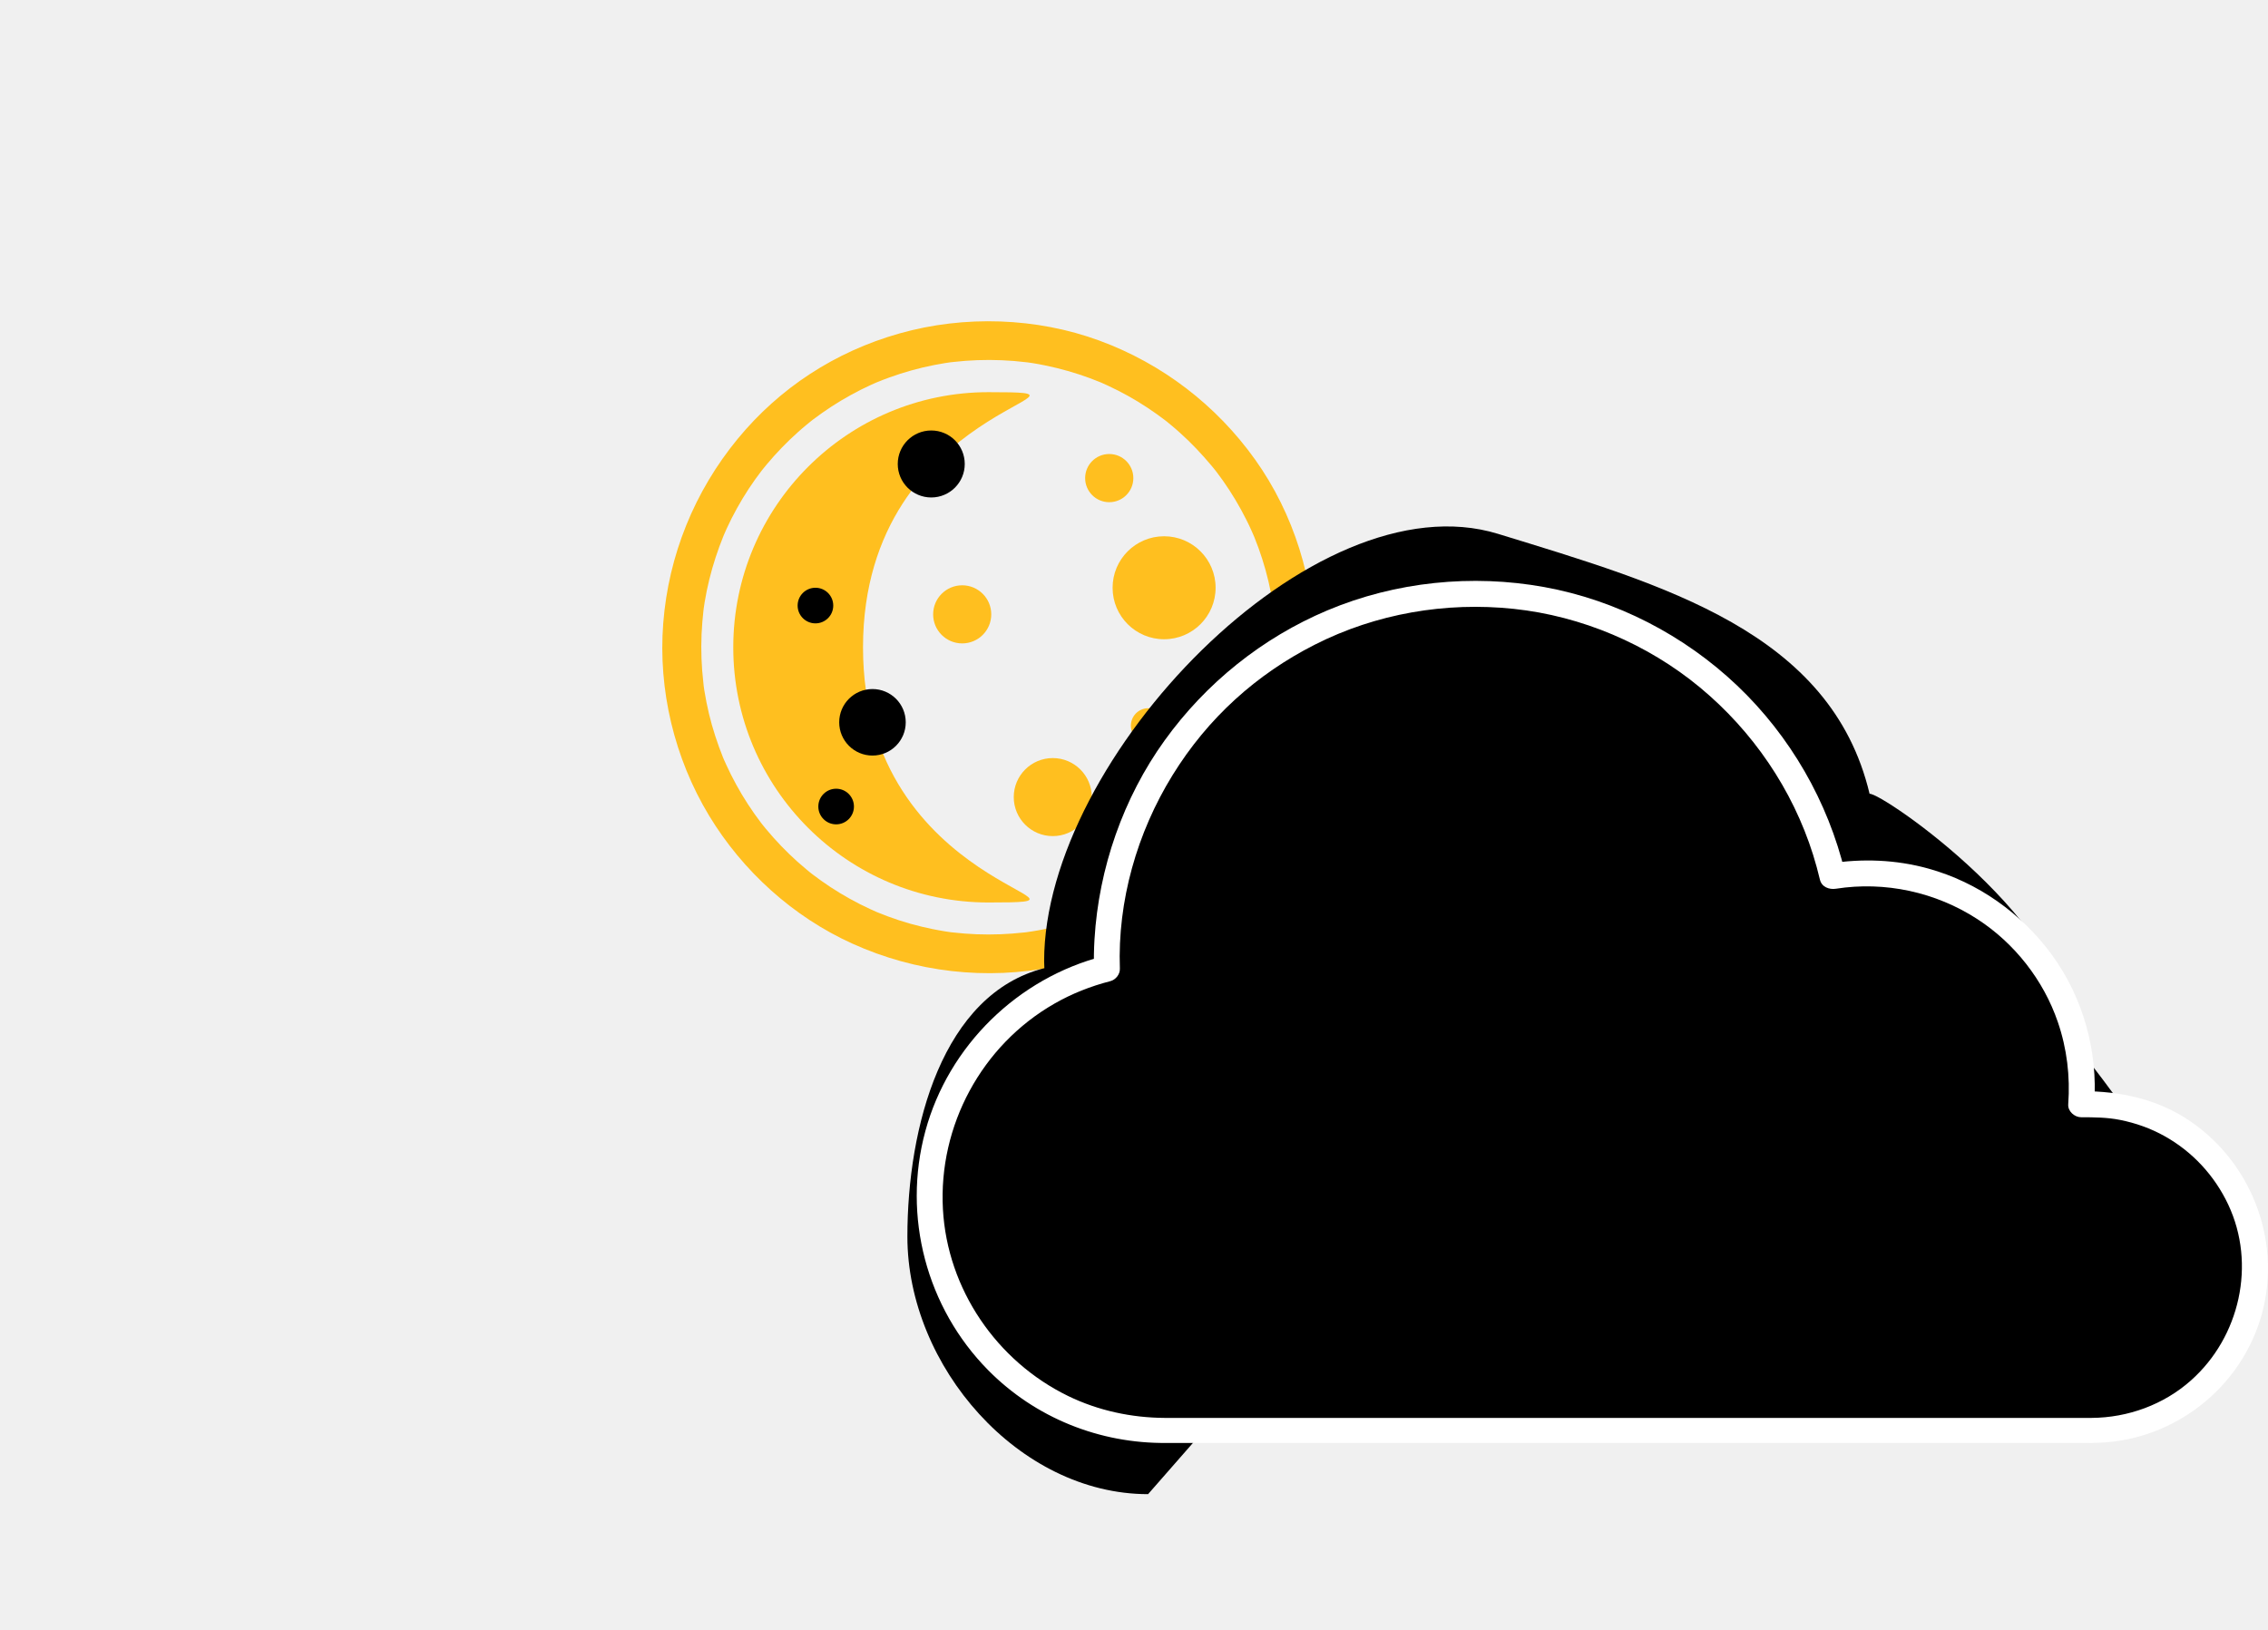
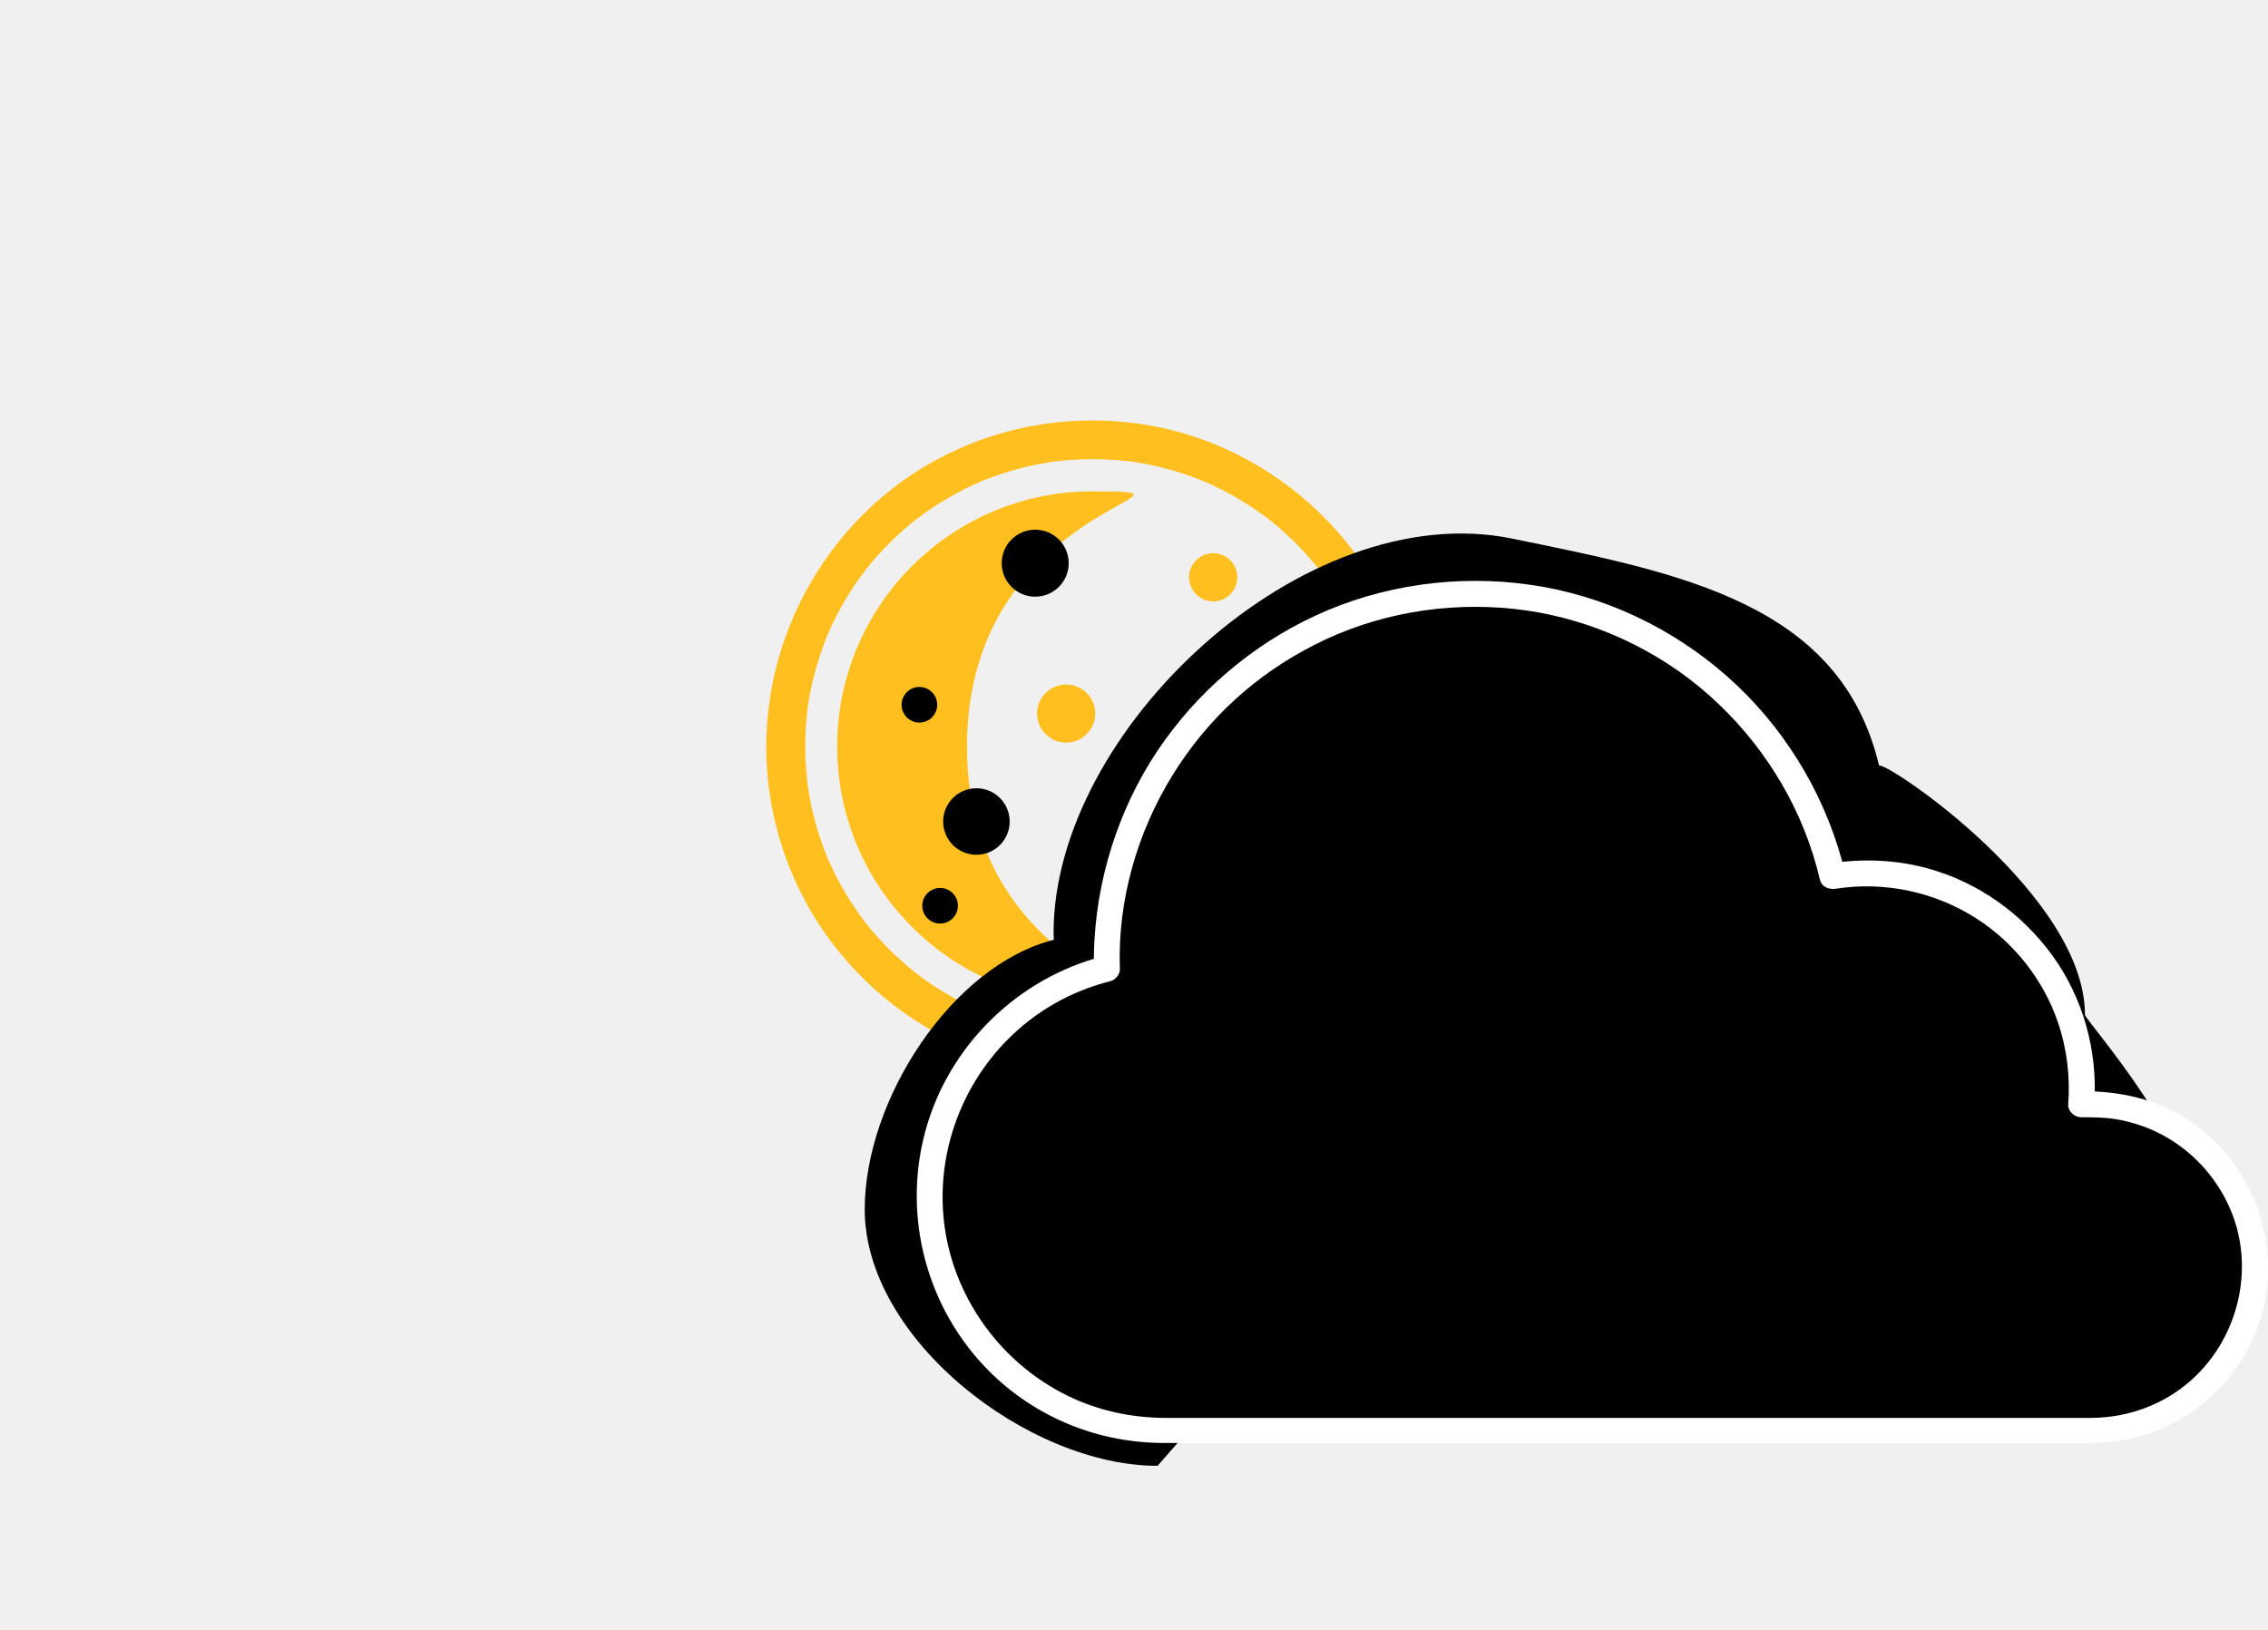
<svg xmlns="http://www.w3.org/2000/svg" version="1.1" viewBox="0 0 480 345">
  <defs>
    <style>
      .cls-1 {
        fill: #fff;
      }

      .cls-2 {
        fill: #ffbf1f;
      }
    </style>
  </defs>
  <g>
    <g id="Livello_2">
      <g id="night">
-         <path class="cls-2" d="M278.23,137.02c-.04-14.14-4.39-28.24-12.61-39.76-8.22-11.52-19.67-20.29-32.96-25.17s-28.51-5.4-42.26-1.52c-13.74,3.88-25.45,11.61-34.24,22.28-9.16,11.12-14.67,24.67-15.79,39.04-1.11,14.14,2.36,28.6,9.69,40.74,7.11,11.76,17.8,21.44,30.34,27.11,13.41,6.07,28.35,7.79,42.8,4.87,13.59-2.74,26.3-9.84,35.87-19.86,9.6-10.06,16.19-23.06,18.29-36.83.55-3.62.88-7.26.89-10.91,0-2.15-1.89-4.21-4.11-4.11s-4.1,1.81-4.11,4.11c0,1.71-.06,3.42-.2,5.12-.06.84-.15,1.68-.25,2.52-.02.16-.04.31-.05.47-.06.6.11-.76.03-.16-.06.47-.14.93-.21,1.4-.53,3.26-1.31,6.48-2.32,9.61-.5,1.55-1.08,3.07-1.68,4.59-.07.19-.27.73.06-.14-.07.19-.16.37-.24.56-.15.32-.28.65-.44.97-.36.78-.73,1.55-1.11,2.32-1.45,2.86-3.12,5.62-4.98,8.24-.44.61-.89,1.21-1.33,1.81-.34.46.47-.56.09-.12-.1.11-.18.24-.28.36-.31.39-.63.78-.95,1.16-1.02,1.22-2.09,2.41-3.21,3.56s-2.27,2.26-3.45,3.32c-.56.5-1.12.99-1.7,1.46-.27.22-.54.45-.81.67-.16.13-.31.25-.47.37-.77.62.47-.35,0,0-2.59,1.91-5.23,3.7-8.05,5.25-1.42.78-2.85,1.51-4.32,2.17-.37.16-.74.33-1.11.49-.14.06-.27.13-.42.18.88-.32.34-.14.14-.06-.8.32-1.6.64-2.41.93-3.09,1.12-6.26,2.01-9.49,2.65-.77.16-1.54.29-2.3.41-.41.06-.82.13-1.24.19-.23.04-.76.18.16-.02-.26.05-.52.06-.79.09-1.63.18-3.27.31-4.91.37-3.41.14-6.83,0-10.21-.39-.2-.03-.43-.04-.62-.07.92.2.38.05.16.02-.41-.06-.82-.12-1.24-.19-.82-.14-1.64-.28-2.46-.45-1.62-.33-3.23-.71-4.81-1.16s-3.13-.95-4.66-1.52c-.76-.28-1.52-.58-2.28-.89-.19-.07-.73-.26.14.06-.14-.05-.28-.12-.42-.18-.42-.18-.83-.37-1.24-.56-2.92-1.34-5.75-2.92-8.43-4.68-1.33-.88-2.64-1.81-3.91-2.78.73.56-.09-.07-.35-.28-.27-.22-.54-.44-.81-.67-.65-.54-1.3-1.1-1.93-1.66-2.38-2.14-4.59-4.45-6.63-6.91-.22-.27-.45-.54-.66-.81-.13-.16-.25-.32-.37-.47-.37-.44.44.58.09.12-.5-.69-1.01-1.36-1.51-2.06-.92-1.31-1.8-2.66-2.62-4.03s-1.6-2.8-2.32-4.23c-.34-.68-.67-1.36-.98-2.05-.15-.32-.29-.65-.44-.97-.08-.18-.17-.37-.24-.56.35.92.08.2,0,0-1.22-3.04-2.24-6.15-3-9.33-.38-1.62-.71-3.24-.97-4.88-.06-.41-.13-.82-.18-1.24-.07-.49.05.31.05.31,0,0-.06-.55-.07-.62-.1-.89-.19-1.78-.26-2.68-.26-3.41-.25-6.84.03-10.24.06-.79.14-1.57.23-2.36.03-.2.04-.43.07-.62-.03.12-.14.92-.02.16.06-.47.14-.93.21-1.4.27-1.64.6-3.26,1-4.87.77-3.13,1.78-6.19,2.99-9.18.28-.69-.02.03-.06.14.07-.19.16-.37.24-.56.16-.37.33-.74.49-1.11.34-.73.69-1.46,1.05-2.18.73-1.43,1.51-2.84,2.34-4.22s1.71-2.71,2.64-4.02c.47-.65.94-1.3,1.43-1.93-.5.66-.04.05.19-.23.28-.35.57-.69.85-1.04,2.05-2.45,4.28-4.75,6.66-6.87.56-.5,1.12-.99,1.7-1.46.31-.26.61-.51.93-.76.16-.13.32-.25.47-.37.39-.32-.62.47,0,0,1.28-.96,2.59-1.89,3.93-2.76,2.7-1.75,5.53-3.31,8.46-4.64.32-.15.65-.29.97-.43.13-.05.74-.31.21-.09s.08-.03.21-.08c.8-.32,1.61-.64,2.42-.93,1.54-.56,3.1-1.05,4.67-1.49s3.2-.82,4.82-1.14c.77-.15,1.54-.28,2.3-.41.37-.05.72-.11,1.09-.16.88-.13-.16.04-.16.02,0,0,.69-.08.79-.09,3.39-.39,6.81-.51,10.22-.37,1.69.07,3.38.2,5.06.41,1.07.13-.6-.09.47.05.37.05.72.11,1.09.16.87.14,1.75.3,2.6.48,3.22.66,6.39,1.56,9.47,2.7.71.27,1.43.55,2.13.83s-.03-.02-.14-.06c.19.07.37.16.56.24.42.18.83.37,1.24.56,1.46.68,2.9,1.41,4.3,2.19,2.76,1.54,5.39,3.29,7.9,5.2-.83-.63.14.11.35.28.31.25.62.5.92.76.61.51,1.22,1.03,1.81,1.57,1.19,1.07,2.33,2.17,3.44,3.34s2.17,2.35,3.19,3.57c.26.31.5.62.76.93.13.16.25.31.37.47-.07-.09-.54-.71-.09-.12.48.64.96,1.28,1.42,1.94,1.85,2.62,3.5,5.39,4.94,8.26.37.72.71,1.45,1.04,2.18.15.32.29.65.43.97.05.13.31.74.09.21-.24-.58.09.24.15.35.61,1.51,1.17,3.04,1.66,4.6,1.01,3.14,1.76,6.37,2.28,9.63.04.23.03,1.09.18,1.24-.02,0-.1-.8-.05-.31.02.21.05.42.07.62.09.79.16,1.57.23,2.37.14,1.7.19,3.41.2,5.12,0,2.15,1.89,4.21,4.11,4.11s4.12-1.81,4.11-4.11h0Z" />
-         <path class="cls-2" d="M182.65,137.02c0-51.99,56.38-54.01,26.55-54.01s-54.01,24.18-54.01,54.01,24.18,54.01,54.01,54.01-26.55-2.02-26.55-54.01Z" />
-         <circle class="cls-2" cx="234.76" cy="101.2" r="5.1" />
-         <circle class="cls-2" cx="246.37" cy="124.41" r="10.9" />
-         <circle class="cls-2" cx="203.64" cy="130.04" r="6.15" />
-         <circle class="cls-2" cx="222.81" cy="168.72" r="8.26" />
-         <circle cx="184.65" cy="152.89" r="7.04" />
-         <circle cx="172.58" cy="128.18" r="3.77" />
-         <circle cx="176.96" cy="170.72" r="3.77" />
-         <circle cx="197.09" cy="98.21" r="7.09" />
-         <circle class="cls-2" cx="243.03" cy="153.6" r="3.69" />
+         <path class="cls-2" d="M300.23,158.02c-.04-14.14-4.39-28.24-12.61-39.76-8.22-11.52-19.67-20.29-32.96-25.17s-28.51-5.4-42.26-1.52c-13.74,3.88-25.45,11.61-34.24,22.28-9.16,11.12-14.67,24.67-15.79,39.04-1.11,14.14,2.36,28.6,9.69,40.74,7.11,11.76,17.8,21.44,30.34,27.11,13.41,6.07,28.35,7.79,42.8,4.87,13.59-2.74,26.3-9.84,35.87-19.86,9.6-10.06,16.19-23.06,18.29-36.83.55-3.62.88-7.26.89-10.91,0-2.15-1.89-4.21-4.11-4.11s-4.1,1.81-4.11,4.11c0,1.71-.06,3.42-.2,5.12-.06.84-.15,1.68-.25,2.52-.02.16-.04.31-.05.47-.06.6.11-.76.03-.16-.06.47-.14.93-.21,1.4-.53,3.26-1.31,6.48-2.32,9.61-.5,1.55-1.08,3.07-1.68,4.59-.07.19-.27.73.06-.14-.07.19-.16.37-.24.56-.15.32-.28.65-.44.97-.36.78-.73,1.55-1.11,2.32-1.45,2.86-3.12,5.62-4.98,8.24-.44.61-.89,1.21-1.33,1.81-.34.46.47-.56.09-.12-.1.11-.18.24-.28.36-.31.39-.63.78-.95,1.16-1.02,1.22-2.09,2.41-3.21,3.56s-2.27,2.26-3.45,3.32c-.56.5-1.12.99-1.7,1.46-.27.22-.54.45-.81.67-.16.13-.31.25-.47.37-.77.62.47-.35,0,0-2.59,1.91-5.23,3.7-8.05,5.25-1.42.78-2.85,1.51-4.32,2.17-.37.16-.74.33-1.11.49-.14.06-.27.13-.42.18.88-.32.34-.14.14-.06-.8.32-1.6.64-2.41.93-3.09,1.12-6.26,2.01-9.49,2.65-.77.16-1.54.29-2.3.41-.41.06-.82.13-1.24.19-.23.04-.76.18.16-.02-.26.05-.52.06-.79.09-1.63.18-3.27.31-4.91.37-3.41.14-6.83,0-10.21-.39-.2-.03-.43-.04-.62-.07.92.2.38.05.16.02-.41-.06-.82-.12-1.24-.19-.82-.14-1.64-.28-2.46-.45-1.62-.33-3.23-.71-4.81-1.16s-3.13-.95-4.66-1.52c-.76-.28-1.52-.58-2.28-.89-.19-.07-.73-.26.14.06-.14-.05-.28-.12-.42-.18-.42-.18-.83-.37-1.24-.56-2.92-1.34-5.75-2.92-8.43-4.68-1.33-.88-2.64-1.81-3.91-2.78.73.56-.09-.07-.35-.28-.27-.22-.54-.44-.81-.67-.65-.54-1.3-1.1-1.93-1.66-2.38-2.14-4.59-4.45-6.63-6.91-.22-.27-.45-.54-.66-.81-.13-.16-.25-.32-.37-.47-.37-.44.44.58.09.12-.5-.69-1.01-1.36-1.51-2.06-.92-1.31-1.8-2.66-2.62-4.03s-1.6-2.8-2.32-4.23c-.34-.68-.67-1.36-.98-2.05-.15-.32-.29-.65-.44-.97-.08-.18-.17-.37-.24-.56.35.92.08.2,0,0-1.22-3.04-2.24-6.15-3-9.33-.38-1.62-.71-3.24-.97-4.88-.06-.41-.13-.82-.18-1.24-.07-.49.05.31.05.31,0,0-.06-.55-.07-.62-.1-.89-.19-1.78-.26-2.68-.26-3.41-.25-6.84.03-10.24.06-.79.14-1.57.23-2.36.03-.2.04-.43.07-.62-.03.12-.14.92-.02.16.06-.47.14-.93.21-1.4.27-1.64.6-3.26,1-4.87.77-3.13,1.78-6.19,2.99-9.18.28-.69-.02.03-.06.14.07-.19.16-.37.24-.56.16-.37.33-.74.49-1.11.34-.73.69-1.46,1.05-2.18.73-1.43,1.51-2.84,2.34-4.22s1.71-2.71,2.64-4.02c.47-.65.94-1.3,1.43-1.93-.5.66-.04.05.19-.23.28-.35.57-.69.85-1.04,2.05-2.45,4.28-4.75,6.66-6.87.56-.5,1.12-.99,1.7-1.46.31-.26.61-.51.93-.76.16-.13.32-.25.47-.37.39-.32-.62.47,0,0,1.28-.96,2.59-1.89,3.93-2.76,2.7-1.75,5.53-3.31,8.46-4.64.32-.15.65-.29.97-.43.13-.05.74-.31.21-.09s.08-.03.21-.08c.8-.32,1.61-.64,2.42-.93,1.54-.56,3.1-1.05,4.67-1.49s3.2-.82,4.82-1.14c.77-.15,1.54-.28,2.3-.41.37-.05.72-.11,1.09-.16.88-.13-.16.04-.16.02,0,0,.69-.08.79-.09,3.39-.39,6.81-.51,10.22-.37,1.69.07,3.38.2,5.06.41,1.07.13-.6-.09.47.05.37.05.72.11,1.09.16.87.14,1.75.3,2.6.48,3.22.66,6.39,1.56,9.47,2.7.71.27,1.43.55,2.13.83s-.03-.02-.14-.06c.19.07.37.16.56.24.42.18.83.37,1.24.56,1.46.68,2.9,1.41,4.3,2.19,2.76,1.54,5.39,3.29,7.9,5.2-.83-.63.14.11.35.28.31.25.62.5.92.76.61.51,1.22,1.03,1.81,1.57,1.19,1.07,2.33,2.17,3.44,3.34s2.17,2.35,3.19,3.57c.26.31.5.62.76.93.13.16.25.31.37.47-.07-.09-.54-.71-.09-.12.48.64.96,1.28,1.42,1.94,1.85,2.62,3.5,5.39,4.94,8.26.37.72.71,1.45,1.04,2.18.15.32.29.65.43.97.05.13.31.74.09.21-.24-.58.09.24.15.35.61,1.51,1.17,3.04,1.66,4.6,1.01,3.14,1.76,6.37,2.28,9.63.04.23.03,1.09.18,1.24-.02,0-.1-.8-.05-.31.02.21.05.42.07.62.09.79.16,1.57.23,2.37.14,1.7.19,3.41.2,5.12,0,2.15,1.89,4.21,4.11,4.11s4.12-1.81,4.11-4.11h0Z" />
+         <path class="cls-2" d="M204.65,158.02c0-51.99,56.38-54.01,26.55-54.01s-54.01,24.18-54.01,54.01,24.18,54.01,54.01,54.01-26.55-2.02-26.55-54.01Z" />
+         <circle class="cls-2" cx="256.76" cy="122.2" r="5.1" />
+         <circle class="cls-2" cx="268.37" cy="145.41" r="10.9" />
+         <circle class="cls-2" cx="225.64" cy="151.04" r="6.15" />
+         <circle class="cls-2" cx="244.81" cy="189.72" r="8.26" />
+         <circle cx="206.65" cy="173.89" r="7.04" />
+         <circle cx="194.58" cy="149.18" r="3.77" />
+         <circle cx="198.96" cy="191.72" r="3.77" />
+         <circle cx="219.09" cy="119.21" r="7.09" />
+         <circle class="cls-2" cx="265.03" cy="174.6" r="3.69" />
      </g>
      <g id="Livello_1">
        <g id="partialy-cloud">
-           <path d="M248.45,302.75h180.96c19.09,0,34.57-15.48,34.57-34.57s-24.72-46.23-24.72-47.39c0-25.1-41.18-53.15-43.58-52.76-8.15-34.27-43.48-44.22-78.64-55.03-39.04-12-96.06,47.43-96.06,90.44,0,.49.03,1,.05,1.49-21.56,5.42-28.99,33.6-28.99,56.83,0,27.43,23.52,54.51,50.94,54.51l11.83-13.51" />
+           <path d="M250.45,296.75h180.96c19.09,0,34.57-15.48,34.57-34.57s-24.72-46.23-24.72-47.39c0-25.1-41.18-53.15-43.58-52.76-8.15-34.27-41.65-40.66-77.68-48.03-44-9-97.02,40.43-97.02,83.44,0,.49.03,1,.05,1.49-21.56,5.42-40.02,33.84-40.02,57.07,0,27.43,34.55,54.27,61.98,54.27l11.83-13.51" />
          <path d="M385.12,302.46h58.06c19.4,0,35.41-15.77,35.02-35.16-.37-18.71-15.66-33.76-34.45-33.76h-2.67c.08-1.14.15-2.26.15-3.41,0-25.02-20.28-45.28-45.28-45.28-2.49,0-4.92.2-7.32.59-8.12-34.16-38.82-59.57-75.48-59.57-42.87,0-77.61,34.75-77.61,77.61,0,.49.03.99.05,1.49-21.49,5.4-37.41,24.84-37.41,48.01,0,27.34,22.15,49.49,49.49,49.49h24.37" />
          <path d="M443.35,302.45c18.79,0,34.07-15.05,34.45-33.75s-15.62-35.15-35.02-35.15h-1.64c.08-1.14.15-2.26.15-3.41,0-25.02-20.28-45.28-45.28-45.28-2.49,0-4.92.2-7.32.59-8.12-34.16-38.82-59.57-75.48-59.57-42.87,0-77.61,34.75-77.61,77.61,0,.49.03.99.05,1.49-21.49,5.4-37.41,24.84-37.41,48.01,0,27.34,22.15,49.49,49.49,49.49h195.63Z" />
          <path class="cls-1" d="M442.7,305.41c16.17.07,30.76-10.57,35.63-26.02,4.91-15.6-1.32-32.84-14.73-42.02-6.93-4.75-14.84-6.41-23.12-6.41l2.74,2.74c.8-11.19-2.35-22.58-9-31.65-6.43-8.76-15.61-15.29-26.11-18.2-6.85-1.9-13.99-2.16-21-1.06l3.38,1.92c-3.61-15.04-11.61-28.92-22.82-39.58-11.21-10.66-25.54-18.08-40.81-20.86-15.27-2.78-31.48-1.16-45.94,4.93-13.78,5.81-25.69,15.39-34.43,27.52-8.74,12.13-13.95,27.02-14.85,42.1-.12,2.07-.17,4.13-.1,6.2l2.01-2.64c-18.12,4.63-32.81,18.97-37.71,37.05s.28,37.39,13.26,50.56c9.99,10.14,23.69,15.61,37.86,15.44h195.72c3.53.17,3.54-5.32,0-5.3h-196.19c-7.03-.04-14.05-1.54-20.4-4.62-15.18-7.38-25.6-22.65-26.53-39.56-.97-17.68,8.2-34.69,23.58-43.5,3.73-2.14,7.7-3.7,11.86-4.77,1.13-.29,2.06-1.46,2.01-2.64-.51-14.32,3.63-28.78,11.13-40.93,7.5-12.16,17.79-21.4,30.14-27.66,12.94-6.57,27.69-9.1,42.1-7.57,14.34,1.52,28.29,7.43,39.4,16.63,11.15,9.24,19.59,21.58,23.94,35.41.55,1.74,1.02,3.5,1.45,5.28.38,1.56,1.95,2.14,3.38,1.92,10.39-1.63,21.13.71,29.94,6.43,7.87,5.1,13.99,12.9,17.03,21.78,1.93,5.63,2.63,11.49,2.2,17.42-.11,1.48,1.34,2.74,2.74,2.74,2.76,0,5.5.02,8.21.56,3.32.66,6.51,1.79,9.47,3.45,5.89,3.29,10.57,8.37,13.44,14.47,5.95,12.63,2.46,28.03-7.88,37.22-5.77,5.14-13.34,7.89-21.04,7.94-3.53.02-3.54,5.51,0,5.32h0Z" />
        </g>
      </g>
    </g>
  </g>
</svg>
